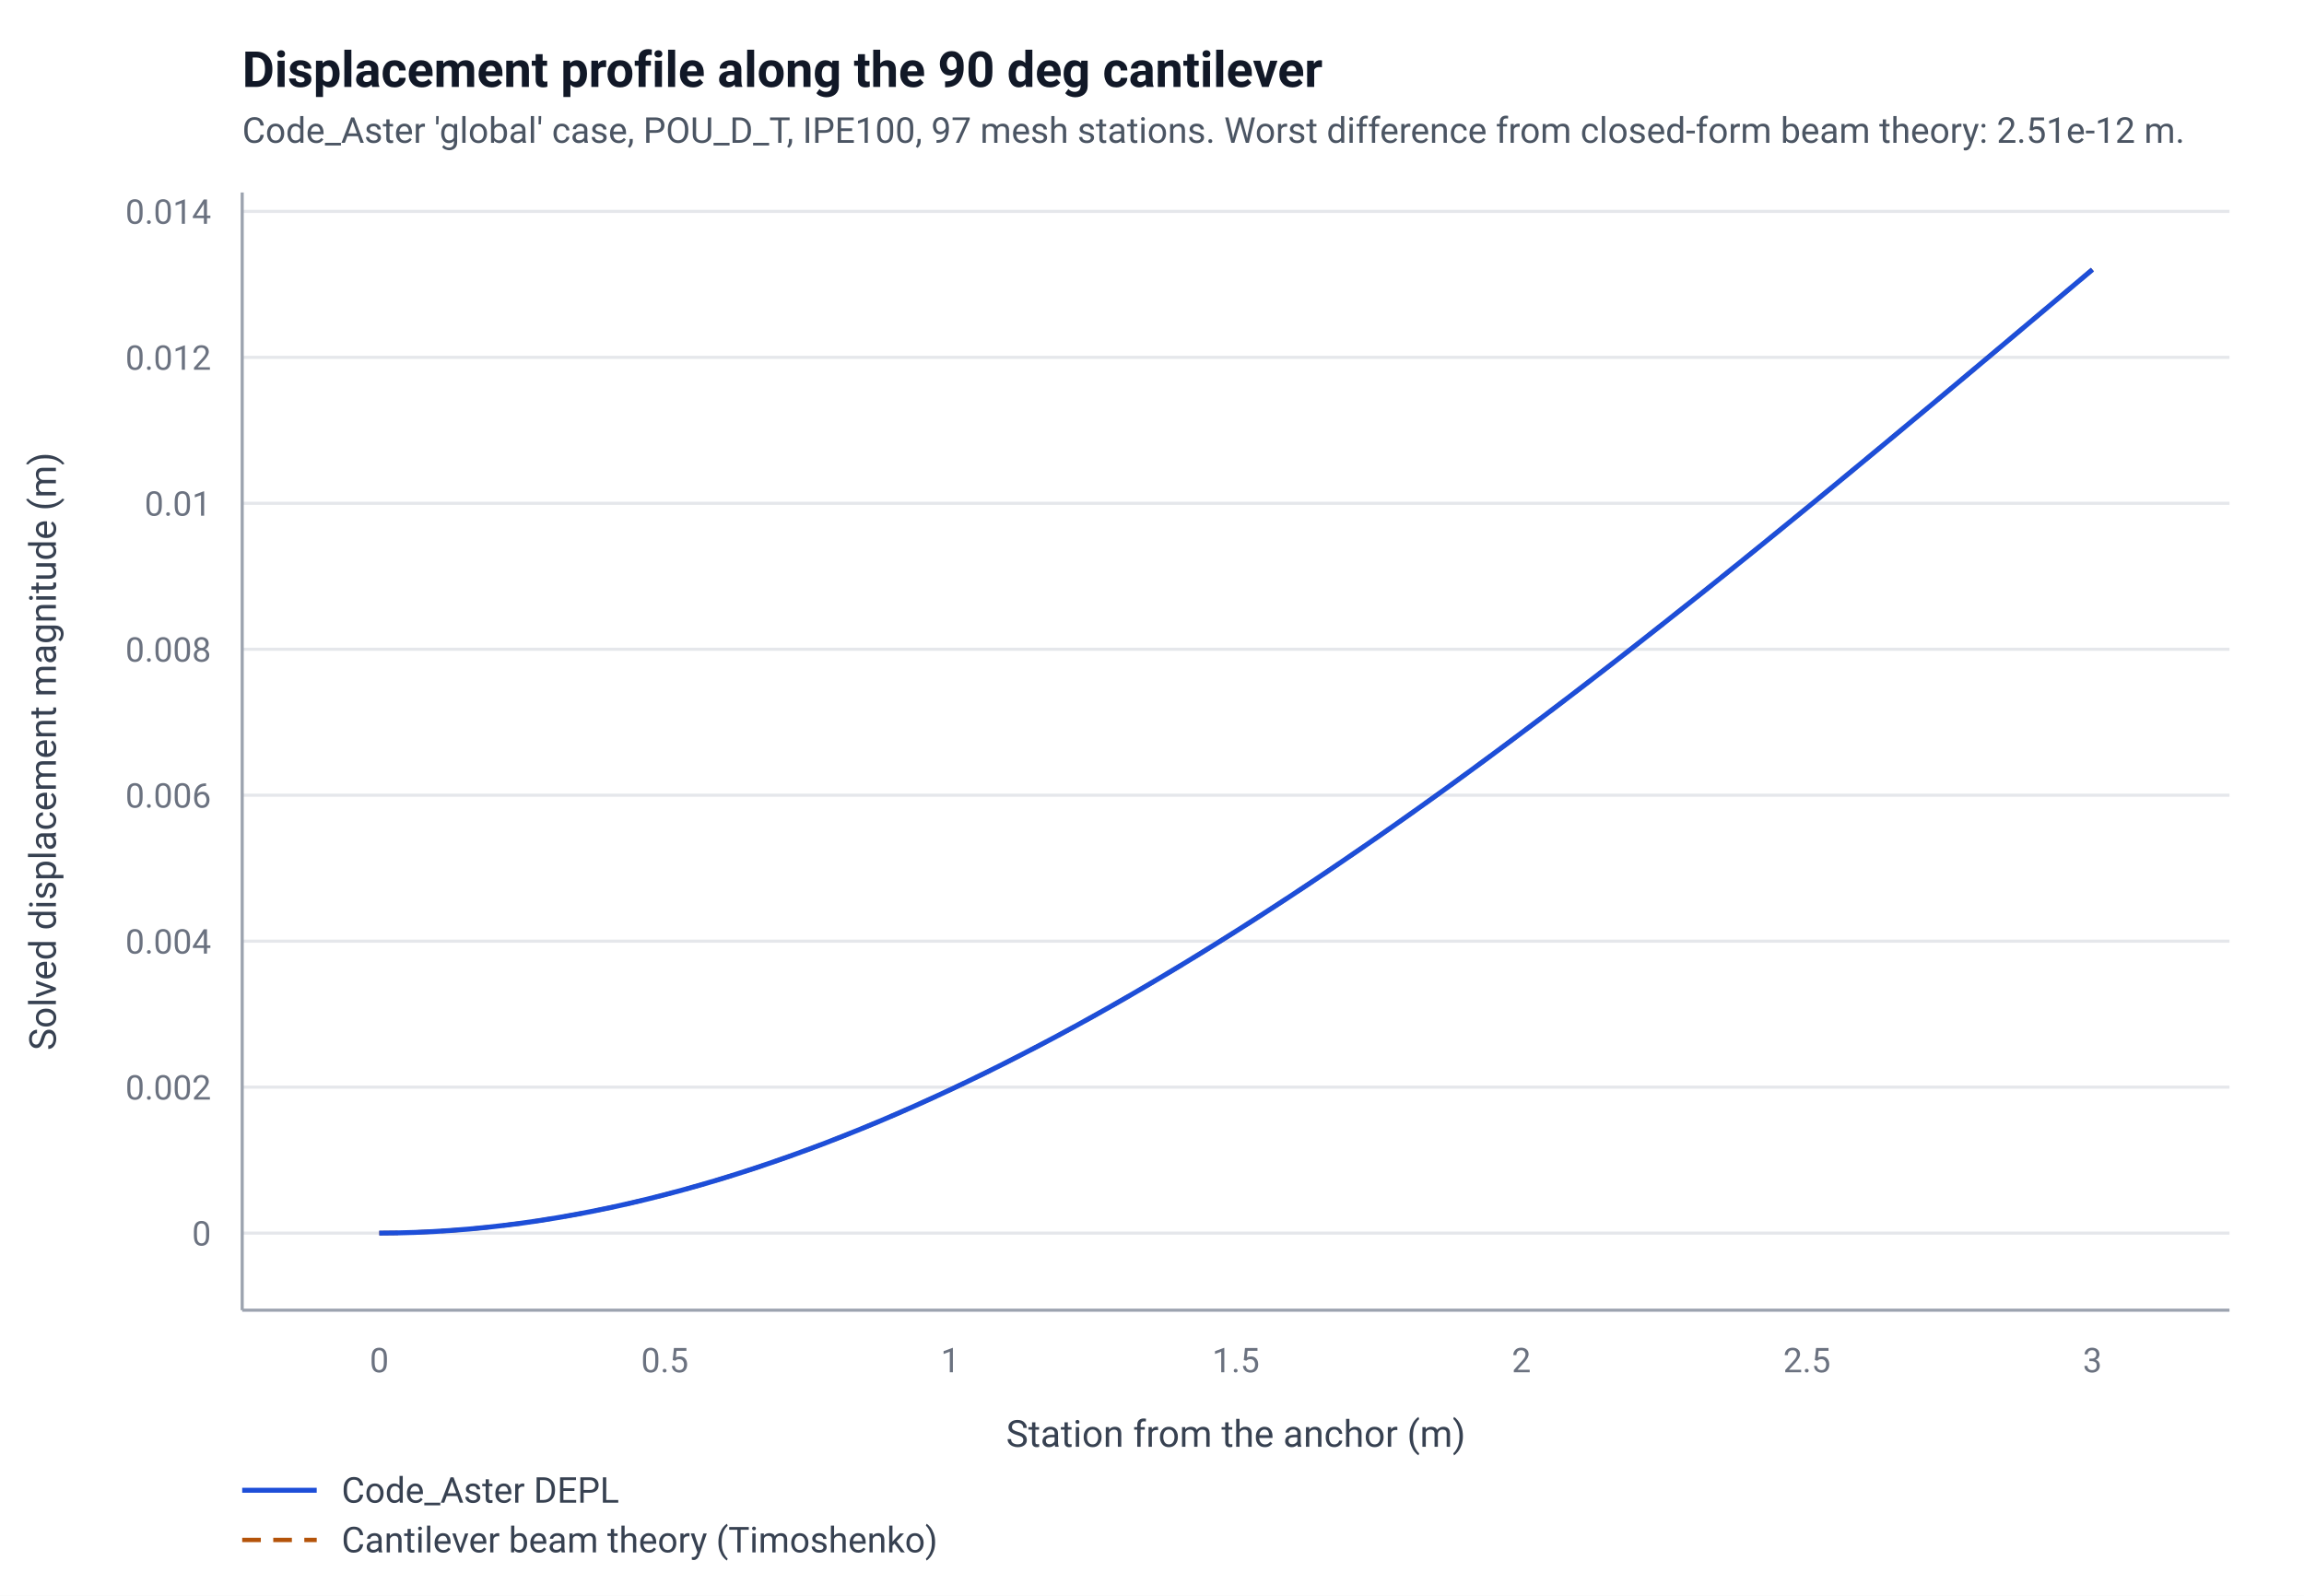
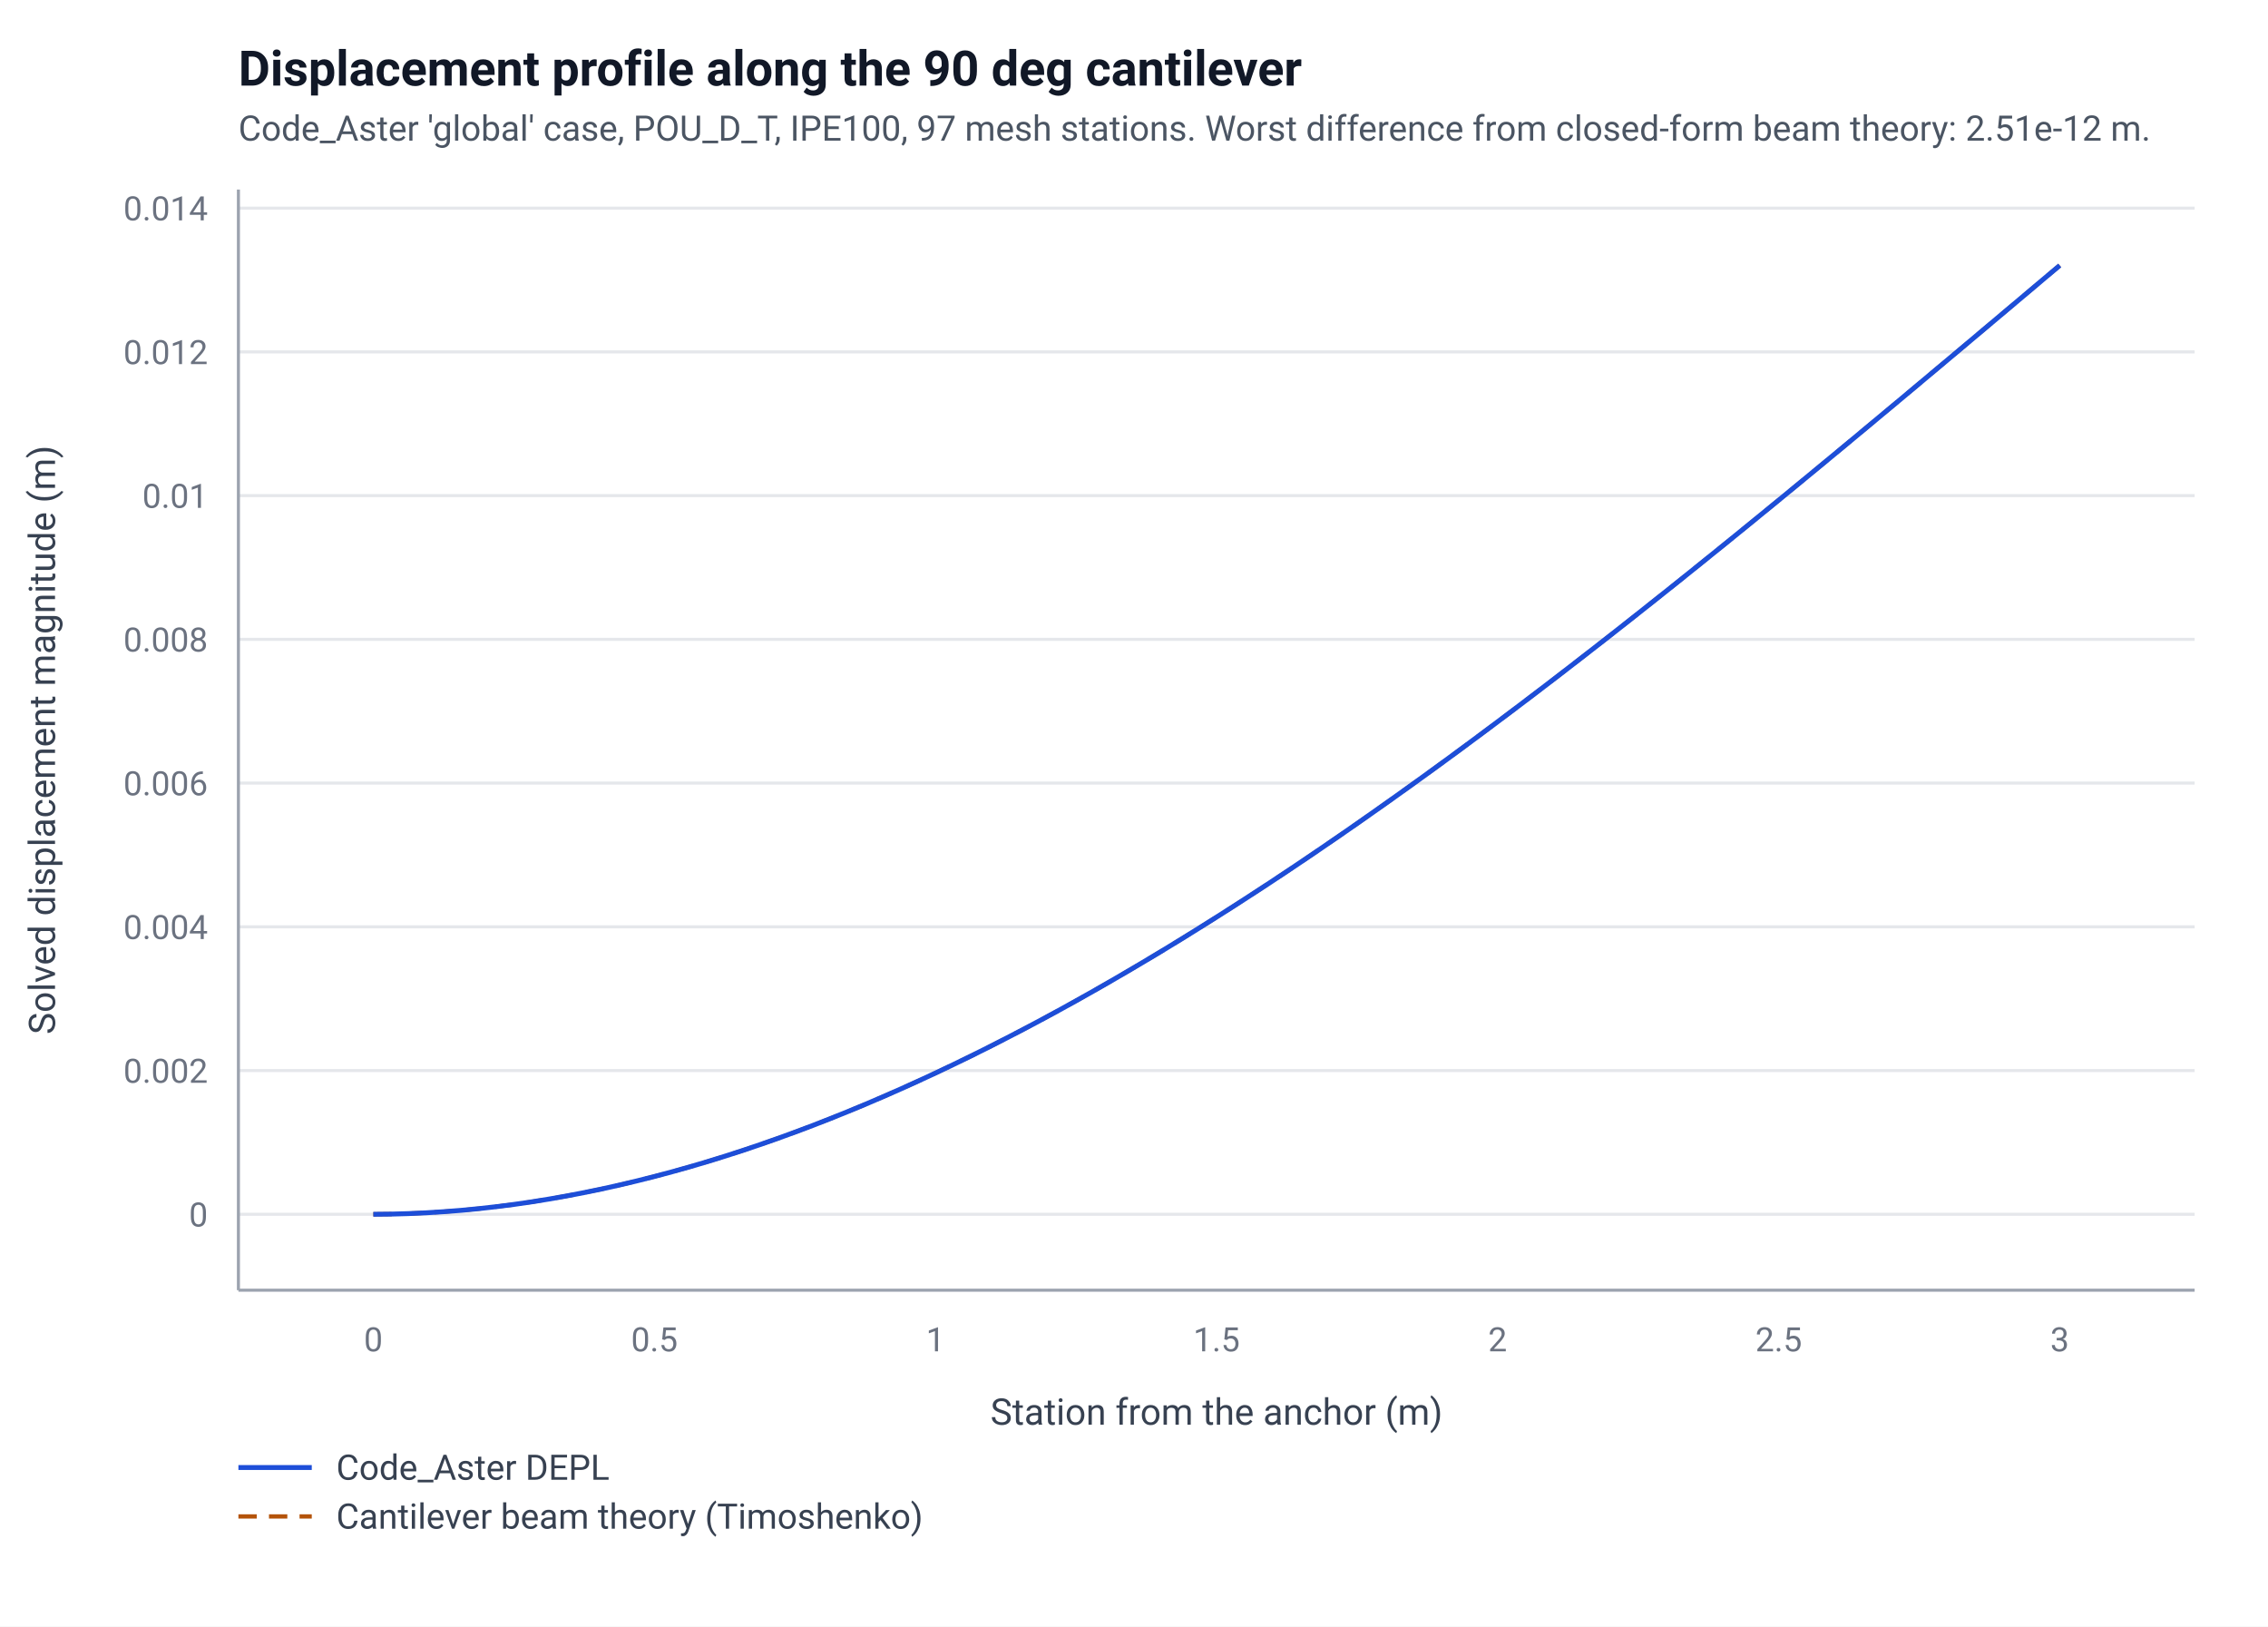
- <svg xmlns="http://www.w3.org/2000/svg" width="742" height="514" viewBox="0 0 742 514" font-family="ui-sans-serif,system-ui,-apple-system,Segoe UI,Roboto,Helvetica,Arial,sans-serif">
-   <rect width="742" height="514" fill="#ffffff" />
+ <svg xmlns="http://www.w3.org/2000/svg" width="742" height="532" viewBox="0 0 742 532" font-family="ui-sans-serif,system-ui,-apple-system,Segoe UI,Roboto,Helvetica,Arial,sans-serif">
+   <rect width="742" height="532" fill="#ffffff" />
  <text x="78" y="28" font-size="16" font-weight="600" fill="#111827">Displacement profile along the 90 deg cantilever</text>
  <text x="78" y="46" font-size="11.5" fill="#4b5563">Code_Aster 'global' case, POU_D_T, IPE100, 97 mesh stations. Worst difference from closed-form beam theory: 2.51e-12 m.</text>
  <line x1="78" y1="397.17" x2="718" y2="397.17" stroke="#e5e7eb" stroke-width="1" />
  <text x="68" y="401.17" font-size="11" fill="#6b7280" text-anchor="end">0</text>
  <line x1="78" y1="350.16" x2="718" y2="350.16" stroke="#e5e7eb" stroke-width="1" />
  <text x="68" y="354.16" font-size="11" fill="#6b7280" text-anchor="end">0.002</text>
  <line x1="78" y1="303.15" x2="718" y2="303.15" stroke="#e5e7eb" stroke-width="1" />
  <text x="68" y="307.15" font-size="11" fill="#6b7280" text-anchor="end">0.004</text>
  <line x1="78" y1="256.13" x2="718" y2="256.13" stroke="#e5e7eb" stroke-width="1" />
  <text x="68" y="260.13" font-size="11" fill="#6b7280" text-anchor="end">0.006</text>
  <line x1="78" y1="209.12" x2="718" y2="209.12" stroke="#e5e7eb" stroke-width="1" />
  <text x="68" y="213.12" font-size="11" fill="#6b7280" text-anchor="end">0.008</text>
  <line x1="78" y1="162.11" x2="718" y2="162.11" stroke="#e5e7eb" stroke-width="1" />
  <text x="68" y="166.11" font-size="11" fill="#6b7280" text-anchor="end">0.01</text>
  <line x1="78" y1="115.10" x2="718" y2="115.10" stroke="#e5e7eb" stroke-width="1" />
  <text x="68" y="119.10" font-size="11" fill="#6b7280" text-anchor="end">0.012</text>
  <line x1="78" y1="68.08" x2="718" y2="68.08" stroke="#e5e7eb" stroke-width="1" />
  <text x="68" y="72.08" font-size="11" fill="#6b7280" text-anchor="end">0.014</text>
  <text x="122.14" y="442" font-size="11" fill="#6b7280" text-anchor="middle">0</text>
  <text x="214.09" y="442" font-size="11" fill="#6b7280" text-anchor="middle">0.5</text>
  <text x="306.05" y="442" font-size="11" fill="#6b7280" text-anchor="middle">1</text>
  <text x="398.00" y="442" font-size="11" fill="#6b7280" text-anchor="middle">1.5</text>
  <text x="489.95" y="442" font-size="11" fill="#6b7280" text-anchor="middle">2</text>
  <text x="581.91" y="442" font-size="11" fill="#6b7280" text-anchor="middle">2.5</text>
  <text x="673.86" y="442" font-size="11" fill="#6b7280" text-anchor="middle">3</text>
  <line x1="78" y1="422" x2="718" y2="422" stroke="#9ca3af" stroke-width="1" />
  <line x1="78" y1="62" x2="78" y2="422" stroke="#9ca3af" stroke-width="1" />
  <polyline points="122.14,397.17 127.89,397.11 133.63,396.95 139.38,396.69 145.13,396.33 150.87,395.88 156.62,395.33 162.37,394.68 168.11,393.95 173.86,393.12 179.61,392.19 185.36,391.18 191.10,390.08 196.85,388.90 202.60,387.62 208.34,386.26 214.09,384.81 219.84,383.28 225.59,381.67 231.33,379.98 237.08,378.20 242.83,376.35 248.57,374.41 254.32,372.40 260.07,370.31 265.82,368.15 271.56,365.91 277.31,363.60 283.06,361.22 288.80,358.76 294.55,356.24 300.30,353.64 306.05,350.98 311.79,348.25 317.54,345.46 323.29,342.60 329.03,339.67 334.78,336.69 340.53,333.64 346.28,330.53 352.02,327.36 357.77,324.13 363.52,320.84 369.26,317.50 375.01,314.10 380.76,310.65 386.51,307.14 392.25,303.58 398.00,299.97 403.75,296.31 409.49,292.60 415.24,288.85 420.99,285.04 426.74,281.19 432.48,277.29 438.23,273.35 443.98,269.37 449.72,265.34 455.47,261.28 461.22,257.17 466.97,253.03 472.71,248.85 478.46,244.63 484.21,240.37 489.95,236.08 495.70,231.76 501.45,227.40 507.20,223.02 512.94,218.60 518.69,214.15 524.44,209.68 530.18,205.18 535.93,200.65 541.68,196.09 547.43,191.52 553.17,186.92 558.92,182.29 564.67,177.65 570.41,172.99 576.16,168.30 581.91,163.60 587.66,158.88 593.40,154.15 599.15,149.40 604.90,144.64 610.64,139.87 616.39,135.08 622.14,130.29 627.89,125.48 633.63,120.67 639.38,115.85 645.13,111.02 650.87,106.19 656.62,101.35 662.37,96.51 668.11,91.67 673.86,86.83" fill="none" stroke="#b45309" stroke-width="1.4" stroke-dasharray="6 4" stroke-linejoin="round" />
  <polyline points="122.14,397.17 127.89,397.11 133.63,396.95 139.38,396.69 145.13,396.33 150.87,395.88 156.62,395.33 162.37,394.68 168.11,393.95 173.86,393.12 179.61,392.19 185.36,391.18 191.10,390.08 196.85,388.90 202.60,387.62 208.34,386.26 214.09,384.81 219.84,383.28 225.59,381.67 231.33,379.98 237.08,378.20 242.83,376.35 248.57,374.41 254.32,372.40 260.07,370.31 265.82,368.15 271.56,365.91 277.31,363.60 283.06,361.22 288.80,358.76 294.55,356.24 300.30,353.64 306.05,350.98 311.79,348.25 317.54,345.46 323.29,342.60 329.03,339.67 334.78,336.69 340.53,333.64 346.28,330.53 352.02,327.36 357.77,324.13 363.52,320.84 369.26,317.50 375.01,314.10 380.76,310.65 386.51,307.14 392.25,303.58 398.00,299.97 403.75,296.31 409.49,292.60 415.24,288.85 420.99,285.04 426.74,281.19 432.48,277.29 438.23,273.35 443.98,269.37 449.72,265.34 455.47,261.28 461.22,257.17 466.97,253.03 472.71,248.85 478.46,244.63 484.21,240.37 489.95,236.08 495.70,231.76 501.45,227.40 507.20,223.02 512.94,218.60 518.69,214.15 524.44,209.68 530.18,205.18 535.93,200.65 541.68,196.09 547.43,191.52 553.17,186.92 558.92,182.29 564.67,177.65 570.41,172.99 576.16,168.30 581.91,163.60 587.66,158.88 593.40,154.15 599.15,149.40 604.90,144.64 610.64,139.87 616.39,135.08 622.14,130.29 627.89,125.48 633.63,120.67 639.38,115.85 645.13,111.02 650.87,106.19 656.62,101.35 662.37,96.51 668.11,91.67 673.86,86.83" fill="none" stroke="#1d4ed8" stroke-width="1.6" stroke-linejoin="round" />
  <text x="398" y="466" font-size="12" fill="#374151" text-anchor="middle">Station from the anchor (m)</text>
  <text x="18" y="242" font-size="12" fill="#374151" text-anchor="middle" transform="rotate(-90 18 242)">Solved displacement magnitude (m)</text>
  <line x1="78" y1="480" x2="102" y2="480" stroke="#1d4ed8" stroke-width="1.6" />
  <text x="110" y="484" font-size="11.5" fill="#374151">Code_Aster DEPL</text>
  <line x1="78" y1="496" x2="102" y2="496" stroke="#b45309" stroke-width="1.4" stroke-dasharray="6 4" />
  <text x="110" y="500" font-size="11.5" fill="#374151">Cantilever beam theory (Timoshenko)</text>
</svg>
